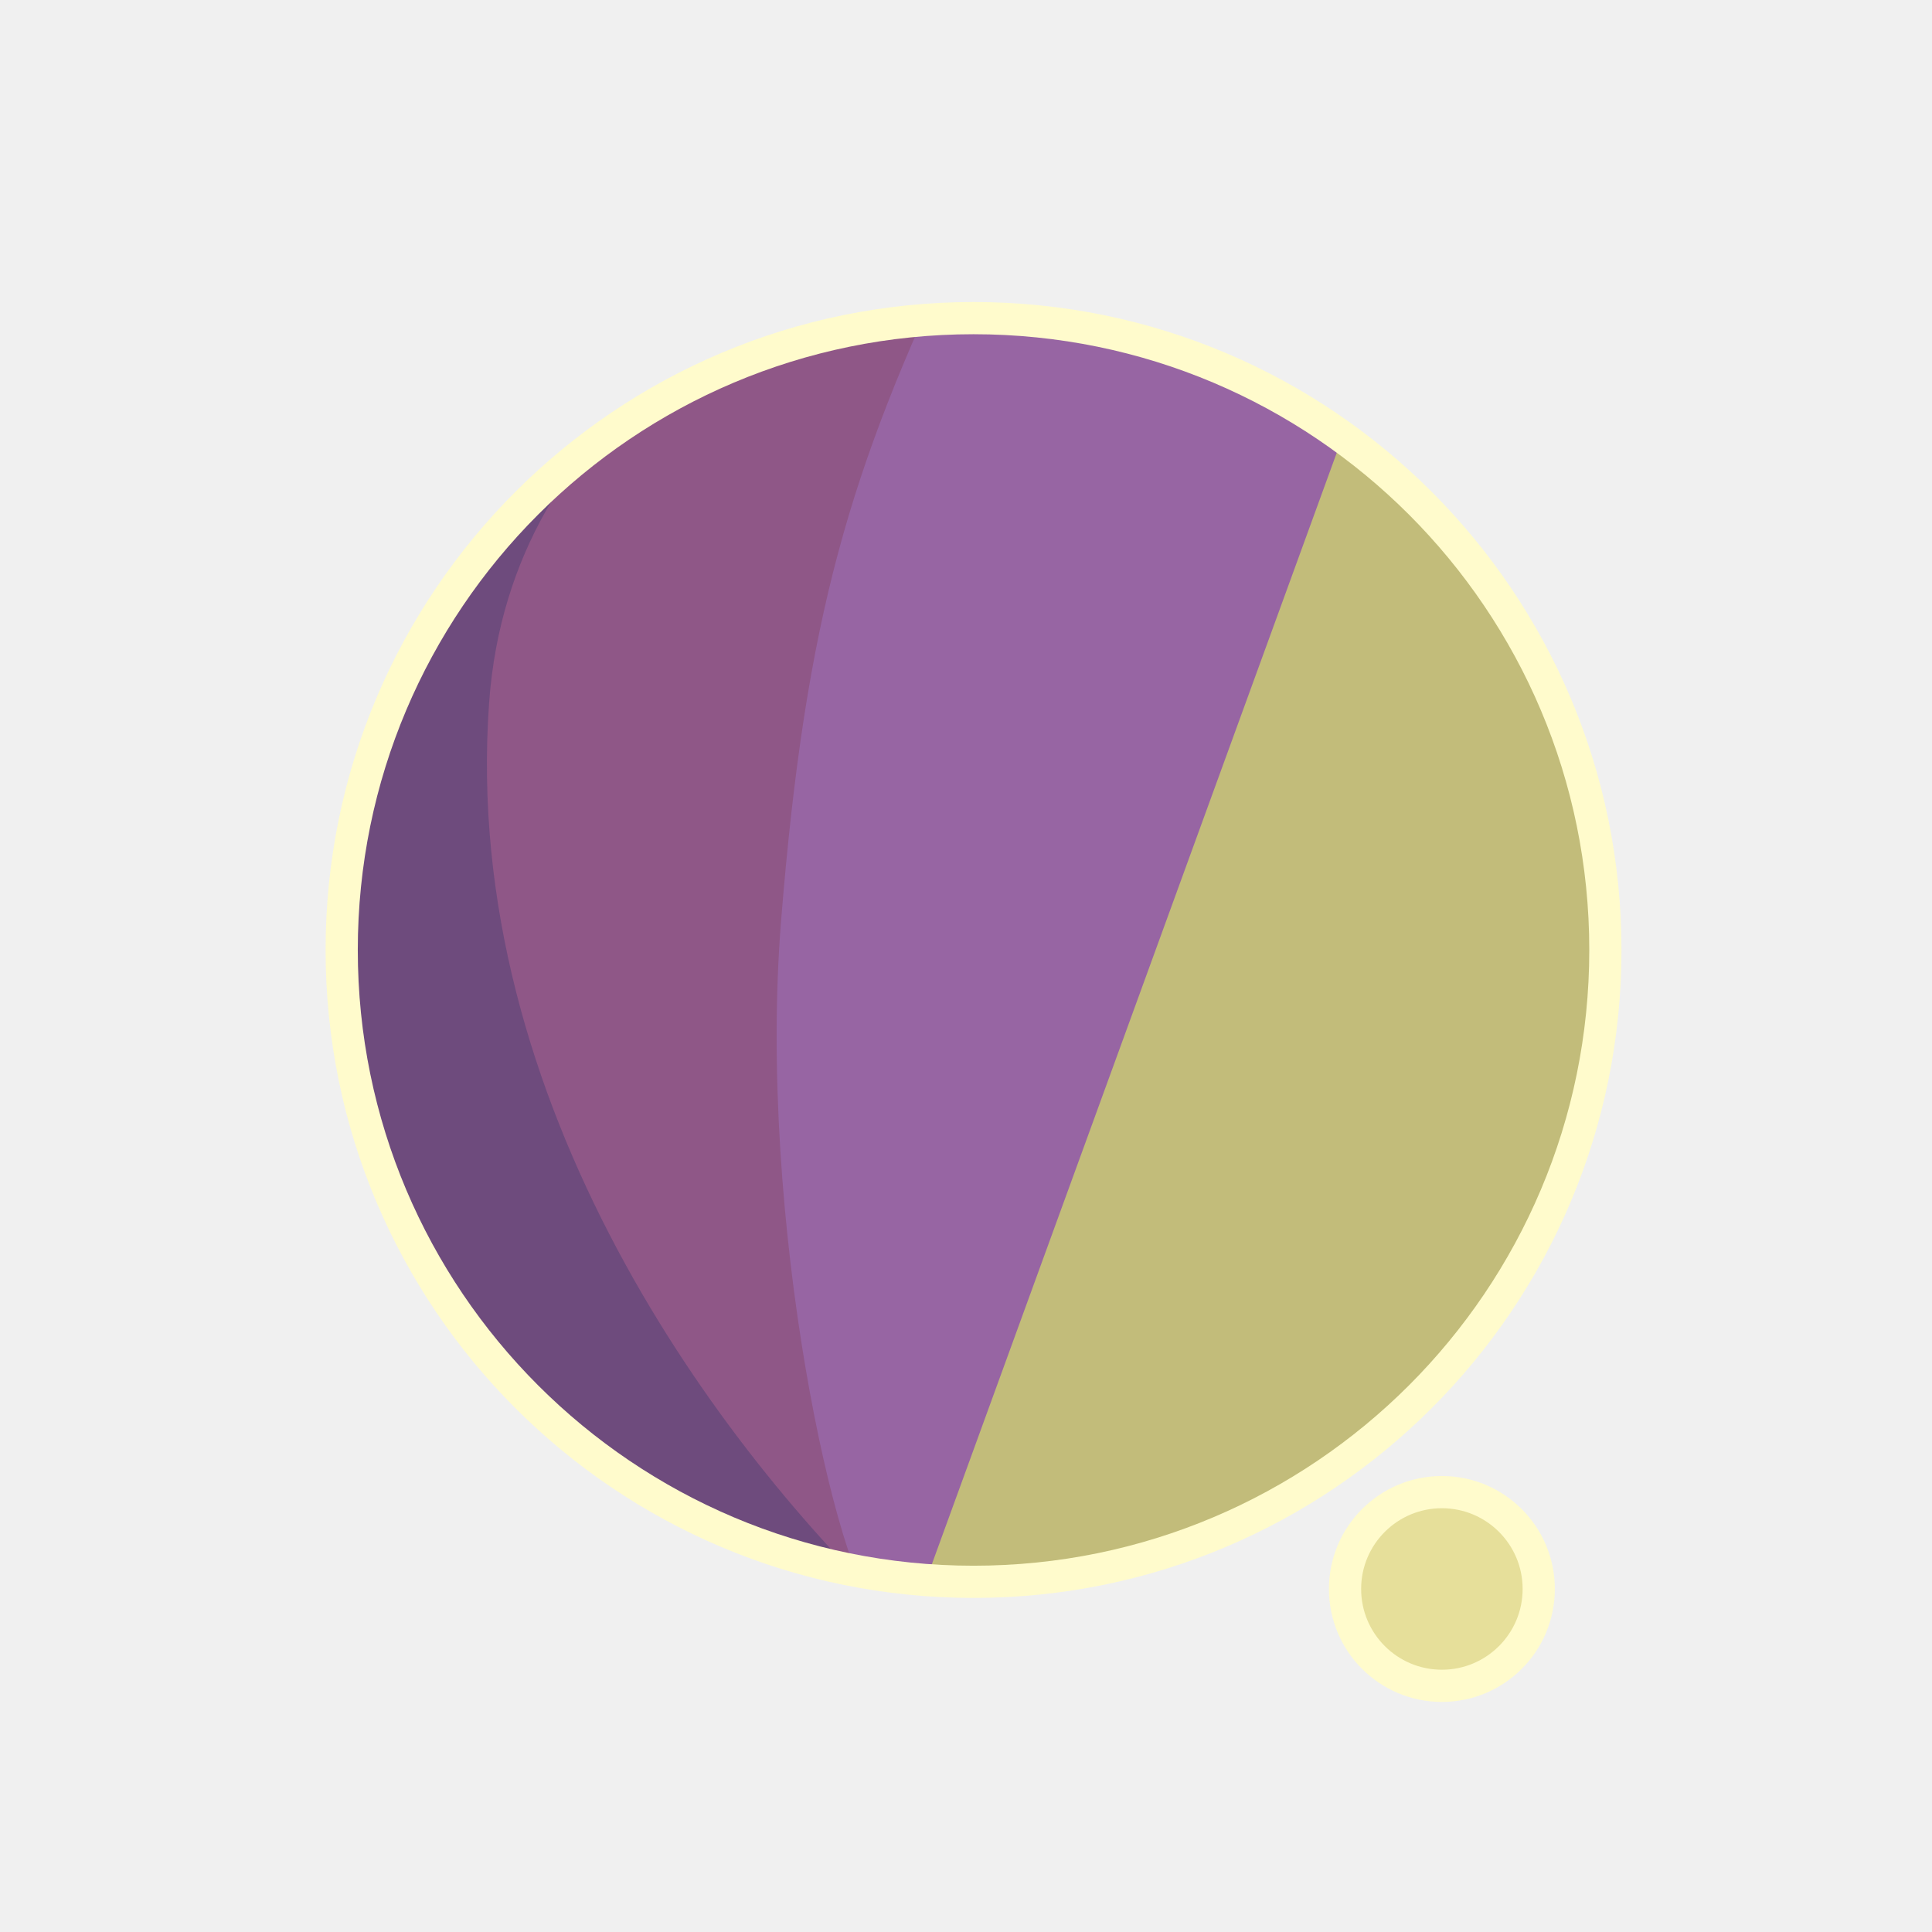
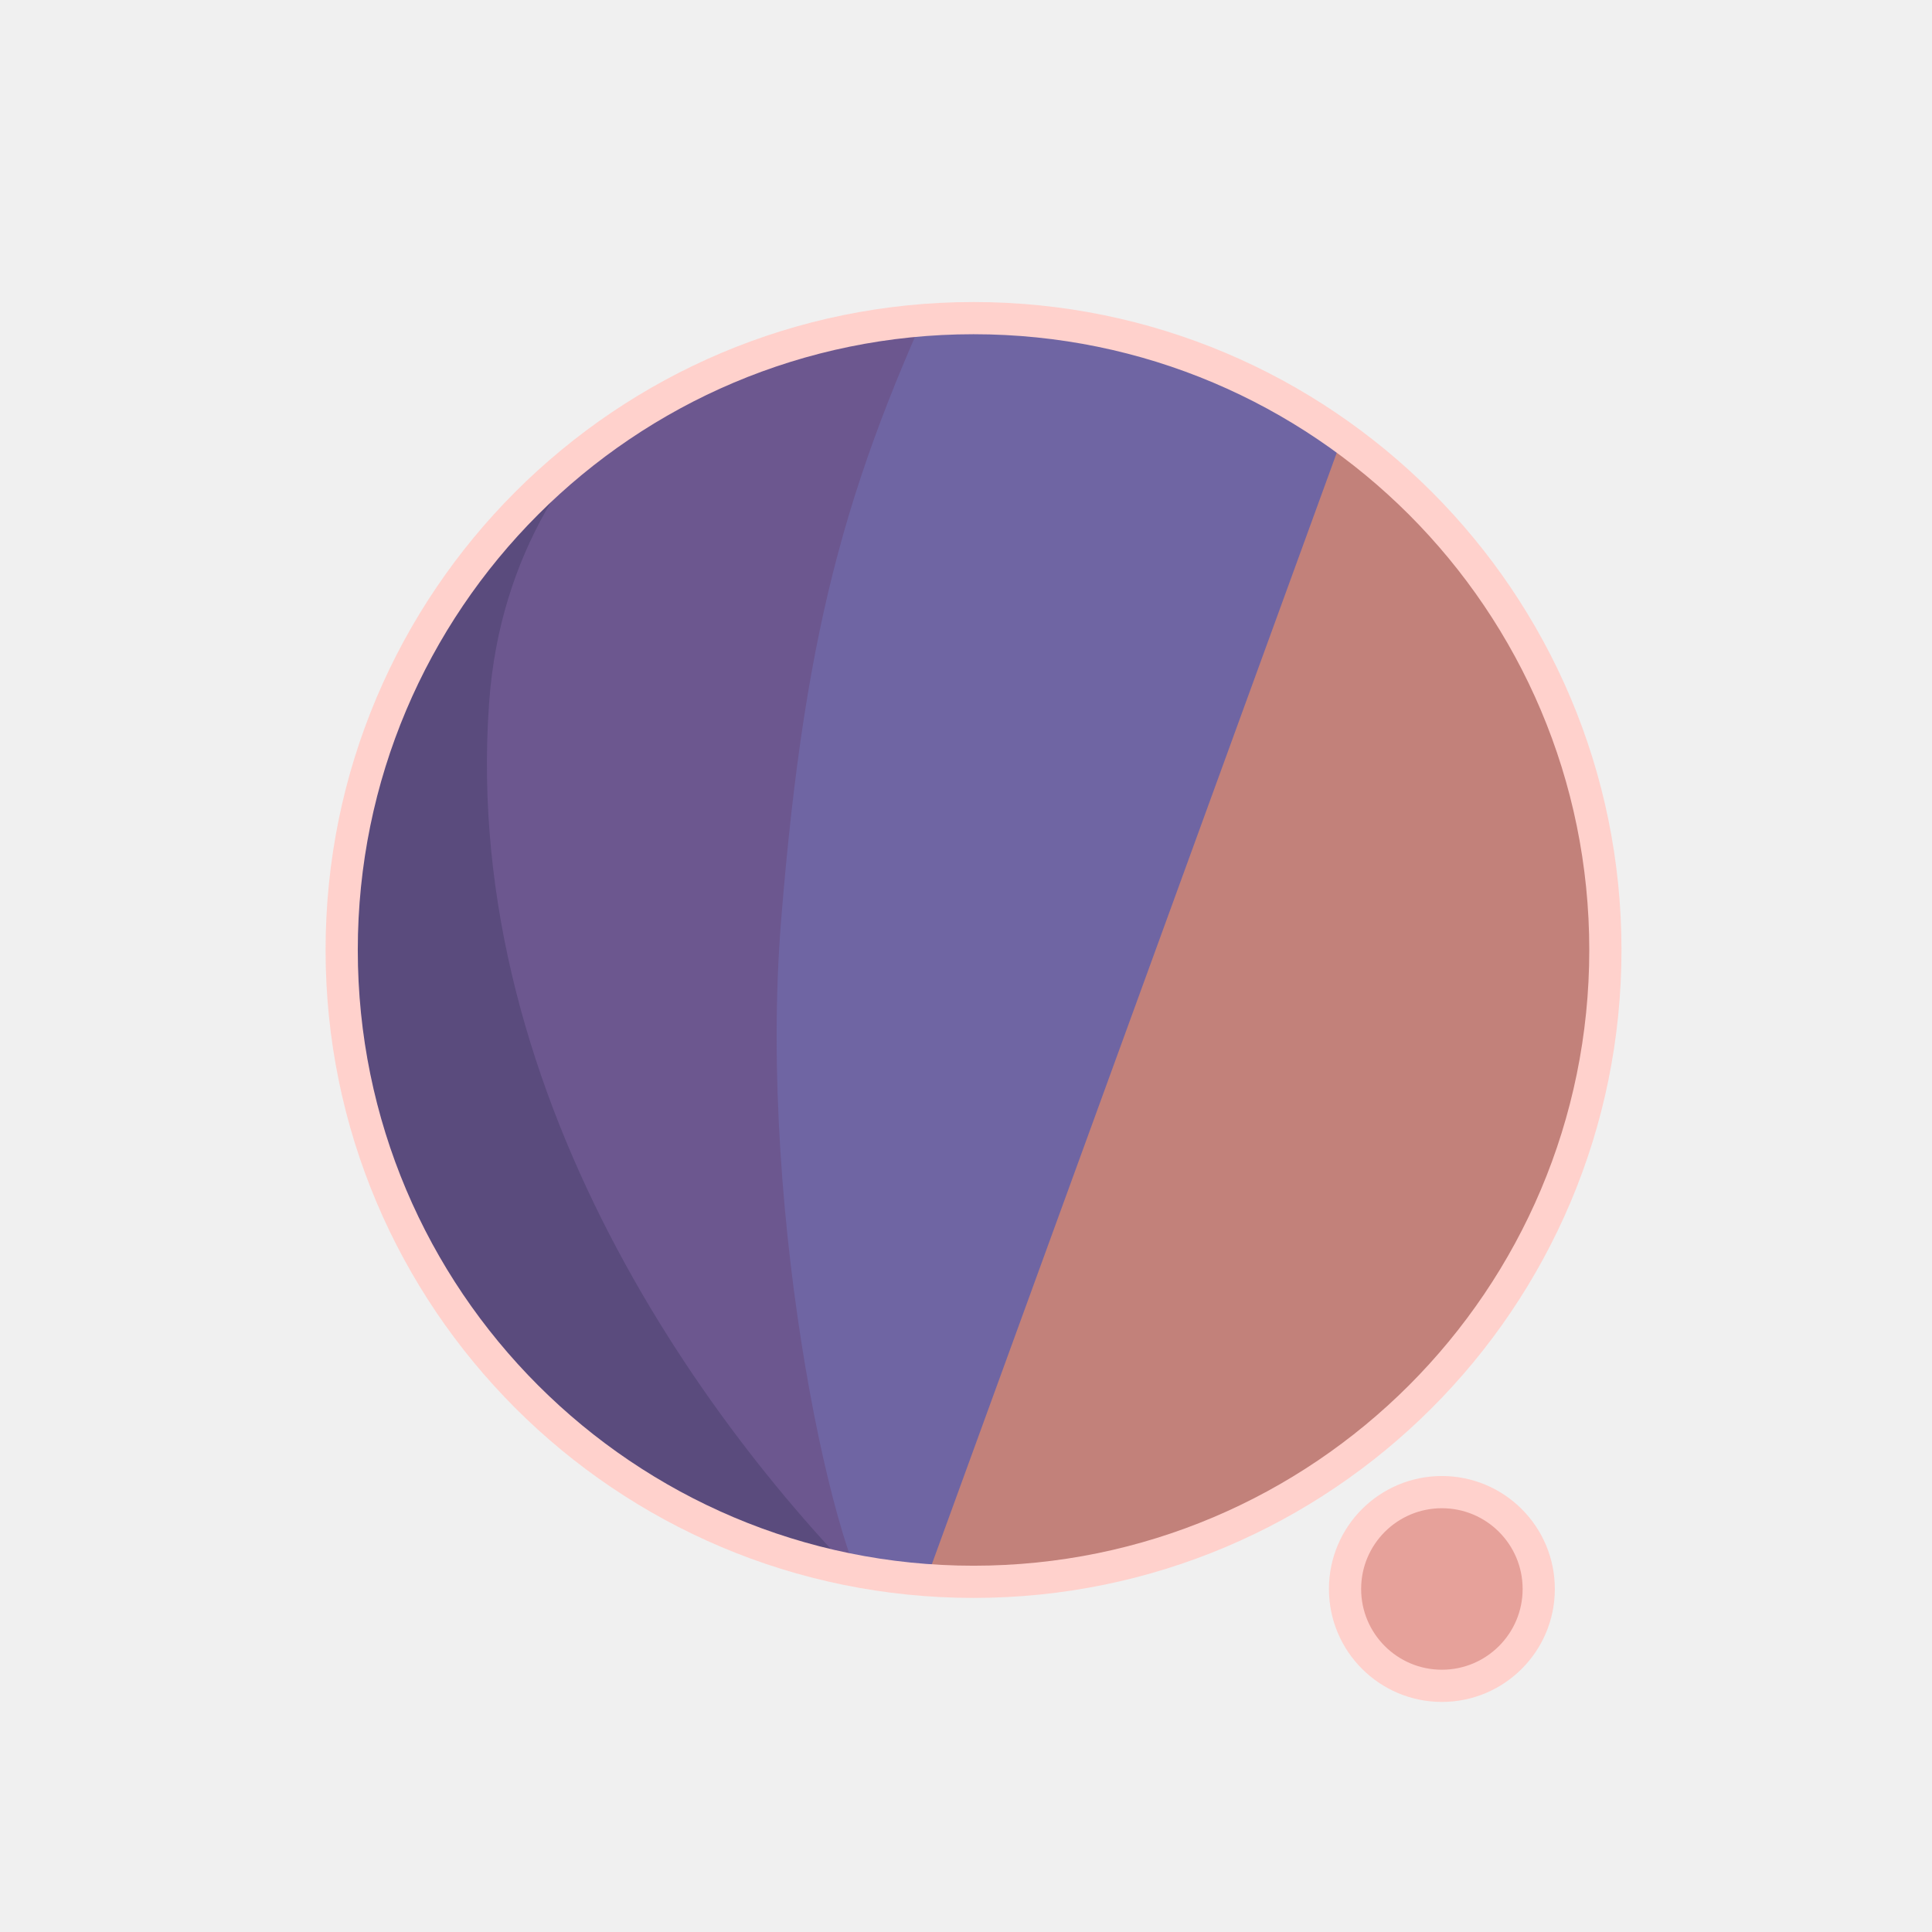
<svg xmlns="http://www.w3.org/2000/svg" width="300" height="300" viewBox="0 0 79.375 79.375" version="1.1" id="svg1">
  <defs id="defs1">
    <filter id="mask-powermask-path-effect5_inverse" style="color-interpolation-filters:sRGB" height="100" width="100" x="-50" y="-50">
      <feColorMatrix id="mask-powermask-path-effect5_primitive1" values="1" type="saturate" result="fbSourceGraphic" />
      <feColorMatrix id="mask-powermask-path-effect5_primitive2" values="-1 0 0 0 1 0 -1 0 0 1 0 0 -1 0 1 0 0 0 1 0 " in="fbSourceGraphic" />
    </filter>
    <clipPath clipPathUnits="userSpaceOnUse" id="clipPath1">
      <circle style="display:inline;fill:#000000;fill-opacity:1;stroke:none;stroke-width:0.214" id="circle3" cx="44.886" cy="38.249" r="22.842" />
    </clipPath>
    <clipPath clipPathUnits="userSpaceOnUse" id="clipPath3">
      <circle style="display:inline;opacity:1;fill:#000000;fill-opacity:1;stroke:none;stroke-width:2.646;stroke-dasharray:none;stroke-opacity:1" id="circle4" cx="39.235" cy="39.029" r="25.959" />
    </clipPath>
    <clipPath clipPathUnits="userSpaceOnUse" id="clipPath4">
      <circle style="display:inline;opacity:1;fill:#000000;fill-opacity:1;stroke:none;stroke-width:0.243" id="circle5" cx="39.997" cy="39.029" r="25.959" />
    </clipPath>
    <clipPath clipPathUnits="userSpaceOnUse" id="clipPath19">
      <g id="g20" style="display:inline">
        <circle style="display:inline;opacity:1;fill:#ffffff;fill-opacity:1;stroke:#000000;stroke-width:1.323;stroke-dasharray:none;stroke-opacity:1" id="circle20" cx="39.997" cy="39.029" r="25.959" />
        <path style="display:inline;fill:#ffffff;fill-opacity:1;stroke:none;stroke-width:1.323;stroke-linecap:round;stroke-linejoin:round;stroke-dasharray:none;stroke-opacity:1" d="M 40.972,71.749 65.107,9.074 51.262,8.513 29.654,71.374 Z" id="path20" />
      </g>
    </clipPath>
  </defs>
  <g id="layer1">
-     <circle style="display:inline;opacity:1;fill:#C2BC7A;fill-opacity:1;stroke:none;stroke-width:2.646;stroke-dasharray:none;stroke-opacity:1" id="path1" cx="39.997" cy="39.029" r="25.959" />
-     <circle style="display:inline;opacity:1;fill:#E6DF9A;fill-opacity:1;stroke:#FFFBCC;stroke-width:1.323;stroke-linecap:round;stroke-linejoin:round;stroke-dasharray:none;stroke-opacity:1" id="path23" cx="59.239" cy="65.282" r="3.979" />
-     <path style="display:inline;opacity:1;fill:#9765A3;fill-opacity:1;stroke:none;stroke-width:2.646;stroke-linecap:round;stroke-linejoin:round;stroke-dasharray:none;stroke-opacity:1" d="M 14.114,8.183 56.981,12.942 37.387,66.729 7.337,66.366 Z" id="path4" clip-path="url(#clipPath4)" />
-     <path style="display:inline;opacity:1;fill:#8F5787;fill-opacity:1;stroke:none;stroke-width:2.646;stroke-linecap:round;stroke-linejoin:round;stroke-dasharray:none;stroke-opacity:1" d="m 38.537,10.093 c -4.366,9.204 -6.195,15.177 -7.208,27.727 -0.992,12.295 2.307,27.137 4.048,28.492 L 8.159,69.099 11.655,10.117 Z" id="path8" clip-path="url(#clipPath3)" transform="translate(0.7619726)" />
-     <path style="display:inline;opacity:1;fill:#6E4B7D;fill-opacity:1;stroke:none;stroke-width:2.646;stroke-linecap:round;stroke-linejoin:round;stroke-dasharray:none;stroke-opacity:1" d="m 42.193,12.318 c -4.211,1.987 -14.039,6.189 -14.818,16.984 -1.049,14.531 8.417,27.086 14.901,33.188 l -22.177,3.33 -0.971,-51.47 z" id="path12" clip-path="url(#clipPath1)" transform="matrix(1.1365,0,0,1.1365,-11.01583,-4.44086)" />
+     <circle style="display:inline;opacity:1;fill:#C2817A;fill-opacity:1;stroke:none;stroke-width:2.646;stroke-dasharray:none;stroke-opacity:1" id="path1" cx="39.997" cy="39.029" r="25.959" />
+     <circle style="display:inline;opacity:1;fill:#E6A19A;fill-opacity:1;stroke:#FFD1CC;stroke-width:1.323;stroke-linecap:round;stroke-linejoin:round;stroke-dasharray:none;stroke-opacity:1" id="path23" cx="59.239" cy="65.282" r="3.979" />
+     <path style="display:inline;opacity:1;fill:#6F65A3;fill-opacity:1;stroke:none;stroke-width:2.646;stroke-linecap:round;stroke-linejoin:round;stroke-dasharray:none;stroke-opacity:1" d="M 14.114,8.183 56.981,12.942 37.387,66.729 7.337,66.366 Z" id="path4" clip-path="url(#clipPath4)" />
+     <path style="display:inline;opacity:1;fill:#6C578F;fill-opacity:1;stroke:none;stroke-width:2.646;stroke-linecap:round;stroke-linejoin:round;stroke-dasharray:none;stroke-opacity:1" d="m 38.537,10.093 c -4.366,9.204 -6.195,15.177 -7.208,27.727 -0.992,12.295 2.307,27.137 4.048,28.492 L 8.159,69.099 11.655,10.117 Z" id="path8" clip-path="url(#clipPath3)" transform="translate(0.7619726)" />
+     <path style="display:inline;opacity:1;fill:#5A4B7D;fill-opacity:1;stroke:none;stroke-width:2.646;stroke-linecap:round;stroke-linejoin:round;stroke-dasharray:none;stroke-opacity:1" d="m 42.193,12.318 c -4.211,1.987 -14.039,6.189 -14.818,16.984 -1.049,14.531 8.417,27.086 14.901,33.188 l -22.177,3.33 -0.971,-51.47 z" id="path12" clip-path="url(#clipPath1)" transform="matrix(1.1365,0,0,1.1365,-11.01583,-4.44086)" />
    <path style="display:inline;fill:none;stroke:#ffffff;stroke-width:5.292;stroke-linecap:round;stroke-linejoin:round;stroke-dasharray:none;stroke-opacity:1" d="M 56.155,14.893 37.161,67.307 c 0.345,-0.826 6.533,-17.661 9.644,-21.104 4.78,-5.292 13.008,-2.765 13.143,4.977 0.044,2.513 -1.431,15.998 -1.431,15.998" id="path2" clip-path="url(#clipPath19)" mask="none" />
-     <circle style="display:inline;opacity:1;fill:none;fill-opacity:0;stroke:#FFFBCC;stroke-width:1.323;stroke-dasharray:none;stroke-opacity:1" id="circle8" cx="39.997" cy="39.029" r="25.959" />
+     <circle style="display:inline;opacity:1;fill:none;fill-opacity:0;stroke:#FFD1CC;stroke-width:1.323;stroke-dasharray:none;stroke-opacity:1" id="circle8" cx="39.997" cy="39.029" r="25.959" />
  </g>
</svg>
